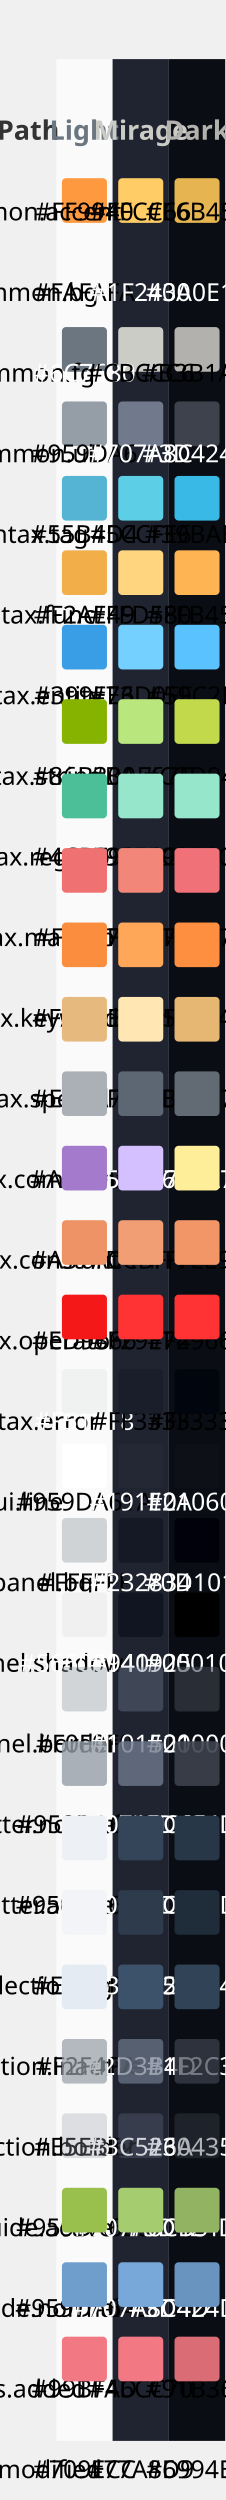
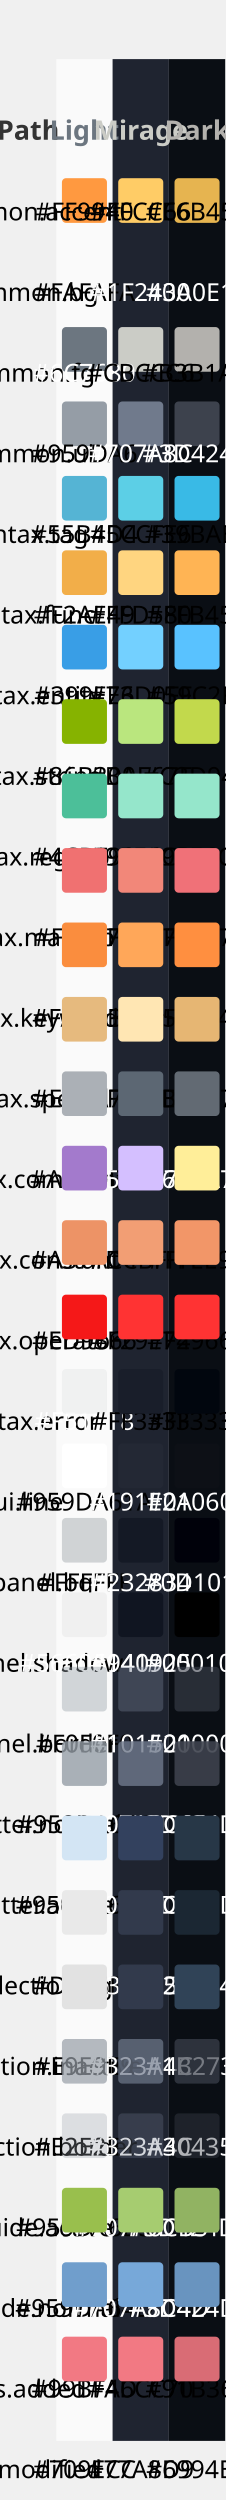
<svg xmlns="http://www.w3.org/2000/svg" width="100%" height="96em" font-family="monospace" text-anchor="middle">
  <g>
    <rect height="96em" width="25%" x="25%" fill="#fafafa" />
    <rect height="96em" width="25%" x="50%" fill="#1f2430" />
    <rect height="96em" width="25%" x="75%" fill="#0a0e14" />
  </g>
  <g font-weight="bold">
    <text font-family="sans-serif" font-size="13" y="3em" x="12.5%" fill="#333333">Path</text>
    <text font-family="sans-serif" font-size="13" y="3em" x="37.5%" fill="#6c7680">Light</text>
    <text font-family="sans-serif" font-size="13" y="3em" x="62.5%" fill="#cbccc6">Mirage</text>
    <text font-family="sans-serif" font-size="13" y="3em" x="87.5%" fill="#b3b1ad">Dark</text>
  </g>
  <g>
    <rect height="1.8em" width="20%" x="27.5%" y="4.8em" rx="2" ry="2" fill="#ff9940" />
    <rect height="1.8em" width="20%" x="52.5%" y="4.8em" rx="2" ry="2" fill="#ffcc66" />
    <rect height="1.8em" width="20%" x="77.5%" y="4.8em" rx="2" ry="2" fill="#e6b450" />
  </g>
  <g font-family="sans-serif" font-size="12">
    <text y="6.5em" x="12.5%" fill="333333">common.accent</text>
    <text y="6.5em" x="37.5%" fill="#000000">#FF9940</text>
    <text y="6.5em" x="62.5%" fill="#000000">#FFCC66</text>
    <text y="6.5em" x="87.5%" fill="#000000">#E6B450</text>
  </g>
  <g>
    <rect height="1.8em" width="20%" x="27.5%" y="7.8em" rx="2" ry="2" fill="#fafafa" />
    <rect height="1.8em" width="20%" x="52.5%" y="7.8em" rx="2" ry="2" fill="#1f2430" />
    <rect height="1.8em" width="20%" x="77.5%" y="7.8em" rx="2" ry="2" fill="#0a0e14" />
  </g>
  <g font-family="sans-serif" font-size="12">
    <text y="9.75em" x="12.5%" fill="333333">common.bg</text>
    <text y="9.75em" x="37.5%" fill="#000000">#FAFAFA</text>
    <text y="9.75em" x="62.5%" fill="#ffffff">#1F2430</text>
    <text y="9.75em" x="87.5%" fill="#ffffff">#0A0E14</text>
  </g>
  <g>
    <rect height="1.8em" width="20%" x="27.5%" y="10.8em" rx="2" ry="2" fill="#6c7680" />
    <rect height="1.8em" width="20%" x="52.5%" y="10.8em" rx="2" ry="2" fill="#cbccc6" />
    <rect height="1.8em" width="20%" x="77.5%" y="10.8em" rx="2" ry="2" fill="#b3b1ad" />
  </g>
  <g font-family="sans-serif" font-size="12">
    <text y="13em" x="12.5%" fill="333333">common.fg</text>
    <text y="13em" x="37.5%" fill="#ffffff">#6C7680</text>
    <text y="13em" x="62.5%" fill="#000000">#CBCCC6</text>
    <text y="13em" x="87.5%" fill="#000000">#B3B1AD</text>
  </g>
  <g>
    <rect height="1.8em" width="20%" x="27.5%" y="13.8em" rx="2" ry="2" fill="#959da6" />
    <rect height="1.8em" width="20%" x="52.5%" y="13.8em" rx="2" ry="2" fill="#707a8c" />
    <rect height="1.8em" width="20%" x="77.5%" y="13.8em" rx="2" ry="2" fill="#3d424d" />
  </g>
  <g font-family="sans-serif" font-size="12">
    <text y="16.25em" x="12.5%" fill="333333">common.ui</text>
    <text y="16.25em" x="37.5%" fill="#000000">#959DA6</text>
    <text y="16.25em" x="62.5%" fill="#ffffff">#707A8C</text>
    <text y="16.25em" x="87.5%" fill="#ffffff">#3D424D</text>
  </g>
  <g>
    <rect height="1.8em" width="20%" x="27.5%" y="16.8em" rx="2" ry="2" fill="#55b4d4" />
    <rect height="1.8em" width="20%" x="52.5%" y="16.8em" rx="2" ry="2" fill="#5ccfe6" />
    <rect height="1.8em" width="20%" x="77.5%" y="16.8em" rx="2" ry="2" fill="#39bae6" />
  </g>
  <g font-family="sans-serif" font-size="12">
    <text y="19.5em" x="12.5%" fill="333333">syntax.tag</text>
    <text y="19.5em" x="37.5%" fill="#000000">#55B4D4</text>
    <text y="19.5em" x="62.5%" fill="#000000">#5CCFE6</text>
    <text y="19.5em" x="87.5%" fill="#000000">#39BAE6</text>
  </g>
  <g>
    <rect height="1.8em" width="20%" x="27.5%" y="19.8em" rx="2" ry="2" fill="#f2ae49" />
    <rect height="1.8em" width="20%" x="52.5%" y="19.8em" rx="2" ry="2" fill="#ffd580" />
    <rect height="1.8em" width="20%" x="77.5%" y="19.8em" rx="2" ry="2" fill="#ffb454" />
  </g>
  <g font-family="sans-serif" font-size="12">
    <text y="22.75em" x="12.5%" fill="333333">syntax.func</text>
    <text y="22.75em" x="37.5%" fill="#000000">#F2AE49</text>
    <text y="22.75em" x="62.5%" fill="#000000">#FFD580</text>
    <text y="22.75em" x="87.5%" fill="#000000">#FFB454</text>
  </g>
  <g>
    <rect height="1.8em" width="20%" x="27.5%" y="22.8em" rx="2" ry="2" fill="#399ee6" />
    <rect height="1.8em" width="20%" x="52.5%" y="22.8em" rx="2" ry="2" fill="#73d0ff" />
    <rect height="1.8em" width="20%" x="77.5%" y="22.8em" rx="2" ry="2" fill="#59c2ff" />
  </g>
  <g font-family="sans-serif" font-size="12">
    <text y="26em" x="12.5%" fill="333333">syntax.entity</text>
    <text y="26em" x="37.5%" fill="#000000">#399EE6</text>
    <text y="26em" x="62.5%" fill="#000000">#73D0FF</text>
    <text y="26em" x="87.5%" fill="#000000">#59C2FF</text>
  </g>
  <g>
    <rect height="1.8em" width="20%" x="27.5%" y="25.8em" rx="2" ry="2" fill="#86b300" />
    <rect height="1.8em" width="20%" x="52.5%" y="25.8em" rx="2" ry="2" fill="#bae67e" />
    <rect height="1.8em" width="20%" x="77.5%" y="25.8em" rx="2" ry="2" fill="#c2d94c" />
  </g>
  <g font-family="sans-serif" font-size="12">
    <text y="29.25em" x="12.5%" fill="333333">syntax.string</text>
    <text y="29.25em" x="37.5%" fill="#000000">#86B300</text>
    <text y="29.25em" x="62.5%" fill="#000000">#BAE67E</text>
    <text y="29.25em" x="87.5%" fill="#000000">#C2D94C</text>
  </g>
  <g>
    <rect height="1.8em" width="20%" x="27.5%" y="28.8em" rx="2" ry="2" fill="#4cbf99" />
    <rect height="1.8em" width="20%" x="52.5%" y="28.8em" rx="2" ry="2" fill="#95e6cb" />
    <rect height="1.8em" width="20%" x="77.5%" y="28.8em" rx="2" ry="2" fill="#95e6cb" />
  </g>
  <g font-family="sans-serif" font-size="12">
    <text y="32.5em" x="12.5%" fill="333333">syntax.regexp</text>
    <text y="32.5em" x="37.5%" fill="#000000">#4CBF99</text>
    <text y="32.5em" x="62.5%" fill="#000000">#95E6CB</text>
    <text y="32.5em" x="87.5%" fill="#000000">#95E6CB</text>
  </g>
  <g>
    <rect height="1.8em" width="20%" x="27.5%" y="31.8em" rx="2" ry="2" fill="#f07171" />
    <rect height="1.8em" width="20%" x="52.5%" y="31.8em" rx="2" ry="2" fill="#f28779" />
    <rect height="1.8em" width="20%" x="77.5%" y="31.8em" rx="2" ry="2" fill="#f07178" />
  </g>
  <g font-family="sans-serif" font-size="12">
    <text y="35.75em" x="12.5%" fill="333333">syntax.markup</text>
    <text y="35.75em" x="37.5%" fill="#000000">#F07171</text>
    <text y="35.75em" x="62.5%" fill="#000000">#F28779</text>
    <text y="35.75em" x="87.5%" fill="#000000">#F07178</text>
  </g>
  <g>
    <rect height="1.8em" width="20%" x="27.5%" y="34.8em" rx="2" ry="2" fill="#fa8d3e" />
    <rect height="1.8em" width="20%" x="52.5%" y="34.8em" rx="2" ry="2" fill="#ffa759" />
    <rect height="1.8em" width="20%" x="77.5%" y="34.8em" rx="2" ry="2" fill="#ff8f40" />
  </g>
  <g font-family="sans-serif" font-size="12">
    <text y="39em" x="12.5%" fill="333333">syntax.keyword</text>
    <text y="39em" x="37.5%" fill="#000000">#FA8D3E</text>
    <text y="39em" x="62.5%" fill="#000000">#FFA759</text>
    <text y="39em" x="87.5%" fill="#000000">#FF8F40</text>
  </g>
  <g>
    <rect height="1.8em" width="20%" x="27.5%" y="37.8em" rx="2" ry="2" fill="#e6ba7e" />
    <rect height="1.8em" width="20%" x="52.5%" y="37.8em" rx="2" ry="2" fill="#ffe6b3" />
    <rect height="1.8em" width="20%" x="77.5%" y="37.8em" rx="2" ry="2" fill="#e6b673" />
  </g>
  <g font-family="sans-serif" font-size="12">
    <text y="42.25em" x="12.5%" fill="333333">syntax.special</text>
    <text y="42.25em" x="37.5%" fill="#000000">#E6BA7E</text>
    <text y="42.25em" x="62.5%" fill="#000000">#FFE6B3</text>
    <text y="42.25em" x="87.5%" fill="#000000">#E6B673</text>
  </g>
  <g>
    <rect height="1.8em" width="20%" x="27.5%" y="40.8em" rx="2" ry="2" fill="#abb0b6" />
    <rect height="1.8em" width="20%" x="52.5%" y="40.8em" rx="2" ry="2" fill="#5c6773" />
    <rect height="1.8em" width="20%" x="77.5%" y="40.8em" rx="2" ry="2" fill="#626a73" />
  </g>
  <g font-family="sans-serif" font-size="12">
    <text y="45.5em" x="12.5%" fill="333333">syntax.comment</text>
    <text y="45.5em" x="37.5%" fill="#000000">#ABB0B6</text>
    <text y="45.5em" x="62.5%" fill="#ffffff">#5C6773</text>
    <text y="45.5em" x="87.5%" fill="#ffffff">#626A73</text>
  </g>
  <g>
    <rect height="1.8em" width="20%" x="27.5%" y="43.8em" rx="2" ry="2" fill="#a37acc" />
    <rect height="1.8em" width="20%" x="52.5%" y="43.8em" rx="2" ry="2" fill="#d4bfff" />
    <rect height="1.8em" width="20%" x="77.5%" y="43.8em" rx="2" ry="2" fill="#ffee99" />
  </g>
  <g font-family="sans-serif" font-size="12">
    <text y="48.75em" x="12.5%" fill="333333">syntax.constant</text>
    <text y="48.75em" x="37.5%" fill="#000000">#A37ACC</text>
    <text y="48.75em" x="62.5%" fill="#000000">#D4BFFF</text>
    <text y="48.75em" x="87.5%" fill="#000000">#FFEE99</text>
  </g>
  <g>
    <rect height="1.8em" width="20%" x="27.5%" y="46.8em" rx="2" ry="2" fill="#ed9366" />
    <rect height="1.8em" width="20%" x="52.5%" y="46.8em" rx="2" ry="2" fill="#f29e74" />
    <rect height="1.8em" width="20%" x="77.5%" y="46.8em" rx="2" ry="2" fill="#f29668" />
  </g>
  <g font-family="sans-serif" font-size="12">
    <text y="52em" x="12.5%" fill="333333">syntax.operator</text>
    <text y="52em" x="37.5%" fill="#000000">#ED9366</text>
    <text y="52em" x="62.5%" fill="#000000">#F29E74</text>
    <text y="52em" x="87.5%" fill="#000000">#F29668</text>
  </g>
  <g>
    <rect height="1.8em" width="20%" x="27.5%" y="49.8em" rx="2" ry="2" fill="#f51818" />
    <rect height="1.8em" width="20%" x="52.5%" y="49.8em" rx="2" ry="2" fill="#ff3333" />
    <rect height="1.8em" width="20%" x="77.5%" y="49.8em" rx="2" ry="2" fill="#ff3333" />
  </g>
  <g font-family="sans-serif" font-size="12">
    <text y="55.25em" x="12.5%" fill="333333">syntax.error</text>
    <text y="55.25em" x="37.5%" fill="#ffffff">#F51818</text>
    <text y="55.25em" x="62.5%" fill="#000000">#FF3333</text>
    <text y="55.25em" x="87.5%" fill="#000000">#FF3333</text>
  </g>
  <g>
    <rect height="1.8em" width="20%" x="27.5%" y="52.8em" rx="2" ry="2" fill="#959da61a" />
    <rect height="1.8em" width="20%" x="52.5%" y="52.8em" rx="2" ry="2" fill="#191e2a" />
    <rect height="1.8em" width="20%" x="77.5%" y="52.8em" rx="2" ry="2" fill="#01060e" />
  </g>
  <g font-family="sans-serif" font-size="12">
    <text y="58.5em" x="12.5%" fill="333333">ui.line</text>
    <text y="58.5em" x="37.5%" fill="#000000">#959DA61A</text>
    <text y="58.5em" x="62.5%" fill="#ffffff">#191E2A</text>
    <text y="58.5em" x="87.5%" fill="#ffffff">#01060E</text>
  </g>
  <g>
    <rect height="1.8em" width="20%" x="27.5%" y="55.8em" rx="2" ry="2" fill="#ffffff" />
    <rect height="1.8em" width="20%" x="52.5%" y="55.8em" rx="2" ry="2" fill="#232834" />
    <rect height="1.8em" width="20%" x="77.5%" y="55.8em" rx="2" ry="2" fill="#0d1016" />
  </g>
  <g font-family="sans-serif" font-size="12">
    <text y="61.75em" x="12.5%" fill="333333">ui.panel.bg</text>
    <text y="61.75em" x="37.5%" fill="#000000">#FFFFFF</text>
    <text y="61.75em" x="62.5%" fill="#ffffff">#232834</text>
    <text y="61.75em" x="87.5%" fill="#ffffff">#0D1016</text>
  </g>
  <g>
    <rect height="1.8em" width="20%" x="27.5%" y="58.8em" rx="2" ry="2" fill="#56606940" />
    <rect height="1.8em" width="20%" x="52.5%" y="58.8em" rx="2" ry="2" fill="#141925" />
    <rect height="1.8em" width="20%" x="77.5%" y="58.8em" rx="2" ry="2" fill="#00010a" />
  </g>
  <g font-family="sans-serif" font-size="12">
    <text y="65em" x="12.5%" fill="333333">ui.panel.shadow</text>
    <text y="65em" x="37.5%" fill="#ffffff">#56606940</text>
    <text y="65em" x="62.5%" fill="#ffffff">#141925</text>
    <text y="65em" x="87.5%" fill="#ffffff">#00010A</text>
  </g>
  <g>
    <rect height="1.8em" width="20%" x="27.5%" y="61.8em" rx="2" ry="2" fill="#f0f0f0" />
    <rect height="1.8em" width="20%" x="52.5%" y="61.8em" rx="2" ry="2" fill="#101521" />
    <rect height="1.8em" width="20%" x="77.5%" y="61.8em" rx="2" ry="2" fill="#000000" />
  </g>
  <g font-family="sans-serif" font-size="12">
    <text y="68.25em" x="12.5%" fill="333333">ui.panel.border</text>
    <text y="68.25em" x="37.5%" fill="#000000">#F0F0F0</text>
    <text y="68.25em" x="62.5%" fill="#ffffff">#101521</text>
    <text y="68.25em" x="87.5%" fill="#ffffff">#000000</text>
  </g>
  <g>
    <rect height="1.8em" width="20%" x="27.5%" y="64.8em" rx="2" ry="2" fill="#959da666" />
    <rect height="1.8em" width="20%" x="52.5%" y="64.8em" rx="2" ry="2" fill="#707a8c66" />
    <rect height="1.8em" width="20%" x="77.5%" y="64.8em" rx="2" ry="2" fill="#3d424d99" />
  </g>
  <g font-family="sans-serif" font-size="12">
    <text y="71.5em" x="12.5%" fill="333333">ui.gutter.normal</text>
    <text y="71.5em" x="37.5%" fill="#000000">#959DA666</text>
    <text y="71.5em" x="62.5%" fill="#ffffff">#707A8C66</text>
    <text y="71.5em" x="87.5%" fill="#ffffff">#3D424D99</text>
  </g>
  <g>
    <rect height="1.8em" width="20%" x="27.5%" y="67.8em" rx="2" ry="2" fill="#959da6cc" />
    <rect height="1.8em" width="20%" x="52.5%" y="67.8em" rx="2" ry="2" fill="#707a8ccc" />
    <rect height="1.8em" width="20%" x="77.5%" y="67.8em" rx="2" ry="2" fill="#3d424de6" />
  </g>
  <g font-family="sans-serif" font-size="12">
    <text y="74.75em" x="12.5%" fill="333333">ui.gutter.active</text>
    <text y="74.75em" x="37.5%" fill="#000000">#959DA6CC</text>
    <text y="74.75em" x="62.5%" fill="#ffffff">#707A8CCC</text>
    <text y="74.75em" x="87.5%" fill="#ffffff">#3D424DE6</text>
  </g>
  <g>
-     <rect height="1.8em" width="20%" x="27.5%" y="70.8em" rx="2" ry="2" fill="#edf0f5" />
-     <rect height="1.8em" width="20%" x="52.5%" y="70.8em" rx="2" ry="2" fill="#34455a" />
+     <rect height="1.8em" width="20%" x="27.5%" y="70.8em" rx="2" ry="2" fill="#d3e5f4" />
+     <rect height="1.8em" width="20%" x="52.5%" y="70.8em" rx="2" ry="2" fill="#33415e" />
    <rect height="1.8em" width="20%" x="77.5%" y="70.8em" rx="2" ry="2" fill="#273747" />
  </g>
  <g font-family="sans-serif" font-size="12">
    <text y="78em" x="12.5%" fill="333333">ui.selection.bg</text>
-     <text y="78em" x="37.5%" fill="#000000">#EDF0F5</text>
-     <text y="78em" x="62.5%" fill="#ffffff">#34455A</text>
+     <text y="78em" x="37.5%" fill="#000000">#D3E5F4</text>
+     <text y="78em" x="62.5%" fill="#ffffff">#33415E</text>
    <text y="78em" x="87.5%" fill="#ffffff">#273747</text>
  </g>
  <g>
-     <rect height="1.8em" width="20%" x="27.5%" y="73.8em" rx="2" ry="2" fill="#f2f4f7" />
-     <rect height="1.8em" width="20%" x="52.5%" y="73.8em" rx="2" ry="2" fill="#2d3b4d" />
-     <rect height="1.8em" width="20%" x="77.5%" y="73.8em" rx="2" ry="2" fill="#1f2c39" />
+     <rect height="1.8em" width="20%" x="27.5%" y="73.8em" rx="2" ry="2" fill="#e9e9e9" />
+     <rect height="1.8em" width="20%" x="52.5%" y="73.8em" rx="2" ry="2" fill="#323a4c" />
+     <rect height="1.8em" width="20%" x="77.5%" y="73.8em" rx="2" ry="2" fill="#1b2733" />
  </g>
  <g font-family="sans-serif" font-size="12">
    <text y="81.25em" x="12.5%" fill="333333">ui.selection.inactive</text>
-     <text y="81.25em" x="37.5%" fill="#000000">#F2F4F7</text>
-     <text y="81.25em" x="62.5%" fill="#ffffff">#2D3B4D</text>
-     <text y="81.25em" x="87.5%" fill="#ffffff">#1F2C39</text>
-   </g>
-   <g>
-     <rect height="1.8em" width="20%" x="27.5%" y="76.8em" rx="2" ry="2" fill="#e5ebf2" />
-     <rect height="1.8em" width="20%" x="52.5%" y="76.8em" rx="2" ry="2" fill="#3c526a" />
+     <text y="81.25em" x="37.5%" fill="#000000">#E9E9E9</text>
+     <text y="81.25em" x="62.5%" fill="#ffffff">#323A4C</text>
+     <text y="81.25em" x="87.5%" fill="#ffffff">#1B2733</text>
+   </g>
+   <g>
+     <rect height="1.8em" width="20%" x="27.5%" y="76.8em" rx="2" ry="2" fill="#e2e2e2" />
+     <rect height="1.8em" width="20%" x="52.5%" y="76.8em" rx="2" ry="2" fill="#323a4c" />
    <rect height="1.8em" width="20%" x="77.5%" y="76.8em" rx="2" ry="2" fill="#304357" />
  </g>
  <g font-family="sans-serif" font-size="12">
    <text y="84.5em" x="12.5%" fill="333333">ui.selection.border</text>
-     <text y="84.5em" x="37.5%" fill="#000000">#E5EBF2</text>
-     <text y="84.5em" x="62.5%" fill="#ffffff">#3C526A</text>
+     <text y="84.5em" x="37.5%" fill="#000000">#E2E2E2</text>
+     <text y="84.5em" x="62.5%" fill="#ffffff">#323A4C</text>
    <text y="84.5em" x="87.5%" fill="#ffffff">#304357</text>
  </g>
  <g>
    <rect height="1.8em" width="20%" x="27.5%" y="79.8em" rx="2" ry="2" fill="#959da6b3" />
    <rect height="1.8em" width="20%" x="52.5%" y="79.8em" rx="2" ry="2" fill="#707a8cb3" />
    <rect height="1.8em" width="20%" x="77.5%" y="79.8em" rx="2" ry="2" fill="#3d424db3" />
  </g>
  <g font-family="sans-serif" font-size="12">
    <text y="87.75em" x="12.5%" fill="333333">ui.guide.active</text>
    <text y="87.75em" x="37.5%" fill="#000000">#959DA6B3</text>
    <text y="87.75em" x="62.5%" fill="#ffffff">#707A8CB3</text>
    <text y="87.75em" x="87.5%" fill="#ffffff">#3D424DB3</text>
  </g>
  <g>
    <rect height="1.8em" width="20%" x="27.5%" y="82.8em" rx="2" ry="2" fill="#959da64d" />
    <rect height="1.8em" width="20%" x="52.5%" y="82.8em" rx="2" ry="2" fill="#707a8c4d" />
    <rect height="1.8em" width="20%" x="77.5%" y="82.8em" rx="2" ry="2" fill="#3d424d66" />
  </g>
  <g font-family="sans-serif" font-size="12">
    <text y="91em" x="12.5%" fill="333333">ui.guide.normal</text>
    <text y="91em" x="37.5%" fill="#000000">#959DA64D</text>
    <text y="91em" x="62.5%" fill="#ffffff">#707A8C4D</text>
    <text y="91em" x="87.5%" fill="#ffffff">#3D424D66</text>
  </g>
  <g>
    <rect height="1.8em" width="20%" x="27.5%" y="85.8em" rx="2" ry="2" fill="#99bf4d" />
    <rect height="1.8em" width="20%" x="52.5%" y="85.8em" rx="2" ry="2" fill="#a6cc70" />
    <rect height="1.8em" width="20%" x="77.5%" y="85.8em" rx="2" ry="2" fill="#91b362" />
  </g>
  <g font-family="sans-serif" font-size="12">
    <text y="94.25em" x="12.5%" fill="333333">vcs.added</text>
    <text y="94.25em" x="37.5%" fill="#000000">#99BF4D</text>
    <text y="94.25em" x="62.5%" fill="#000000">#A6CC70</text>
    <text y="94.25em" x="87.5%" fill="#000000">#91B362</text>
  </g>
  <g>
    <rect height="1.8em" width="20%" x="27.5%" y="88.8em" rx="2" ry="2" fill="#709ecc" />
    <rect height="1.8em" width="20%" x="52.5%" y="88.8em" rx="2" ry="2" fill="#77a8d9" />
    <rect height="1.8em" width="20%" x="77.5%" y="88.8em" rx="2" ry="2" fill="#6994bf" />
  </g>
  <g font-family="sans-serif" font-size="12">
    <text y="97.5em" x="12.5%" fill="333333">vcs.modified</text>
    <text y="97.5em" x="37.5%" fill="#000000">#709ECC</text>
    <text y="97.5em" x="62.5%" fill="#000000">#77A8D9</text>
    <text y="97.5em" x="87.5%" fill="#000000">#6994BF</text>
  </g>
  <g>
    <rect height="1.8em" width="20%" x="27.5%" y="91.8em" rx="2" ry="2" fill="#f27983" />
    <rect height="1.8em" width="20%" x="52.5%" y="91.8em" rx="2" ry="2" fill="#f27983" />
    <rect height="1.8em" width="20%" x="77.5%" y="91.8em" rx="2" ry="2" fill="#d96c75" />
  </g>
  <g font-family="sans-serif" font-size="12">
    <text y="100.75em" x="12.5%" fill="333333">vcs.removed</text>
    <text y="100.75em" x="37.5%" fill="#000000">#F27983</text>
    <text y="100.75em" x="62.5%" fill="#000000">#F27983</text>
    <text y="100.75em" x="87.5%" fill="#000000">#D96C75</text>
  </g>
</svg>
